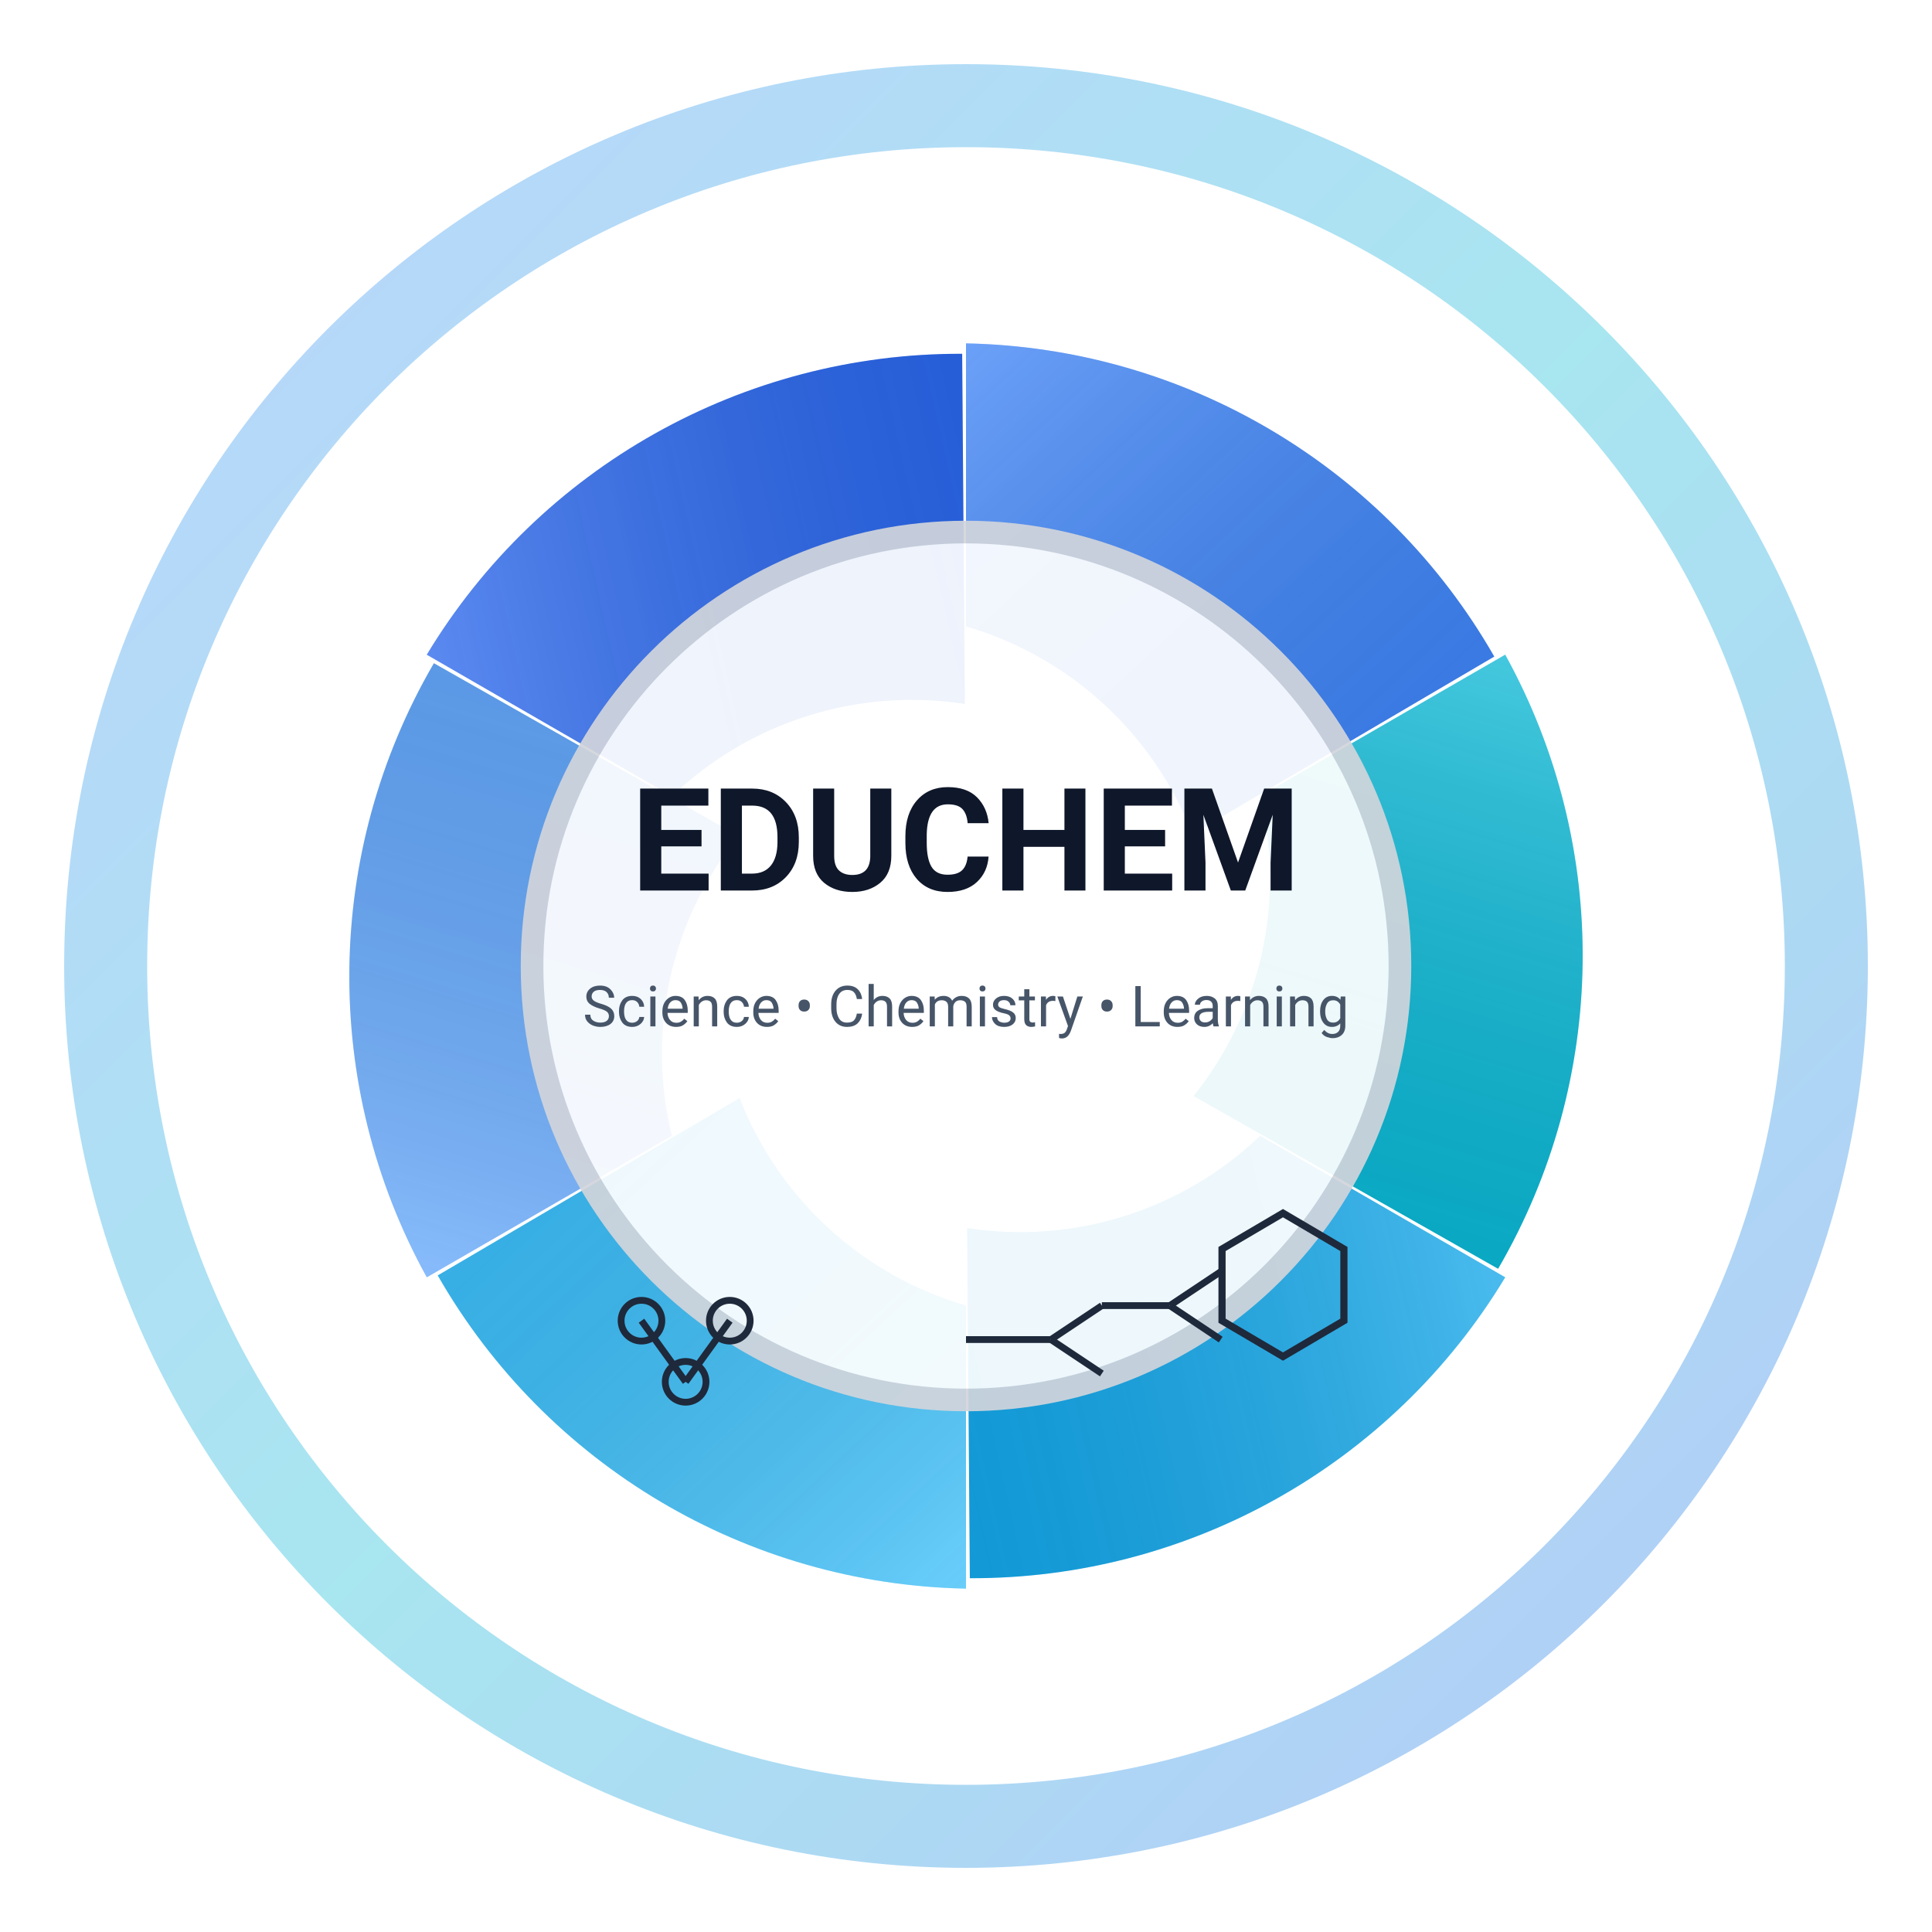
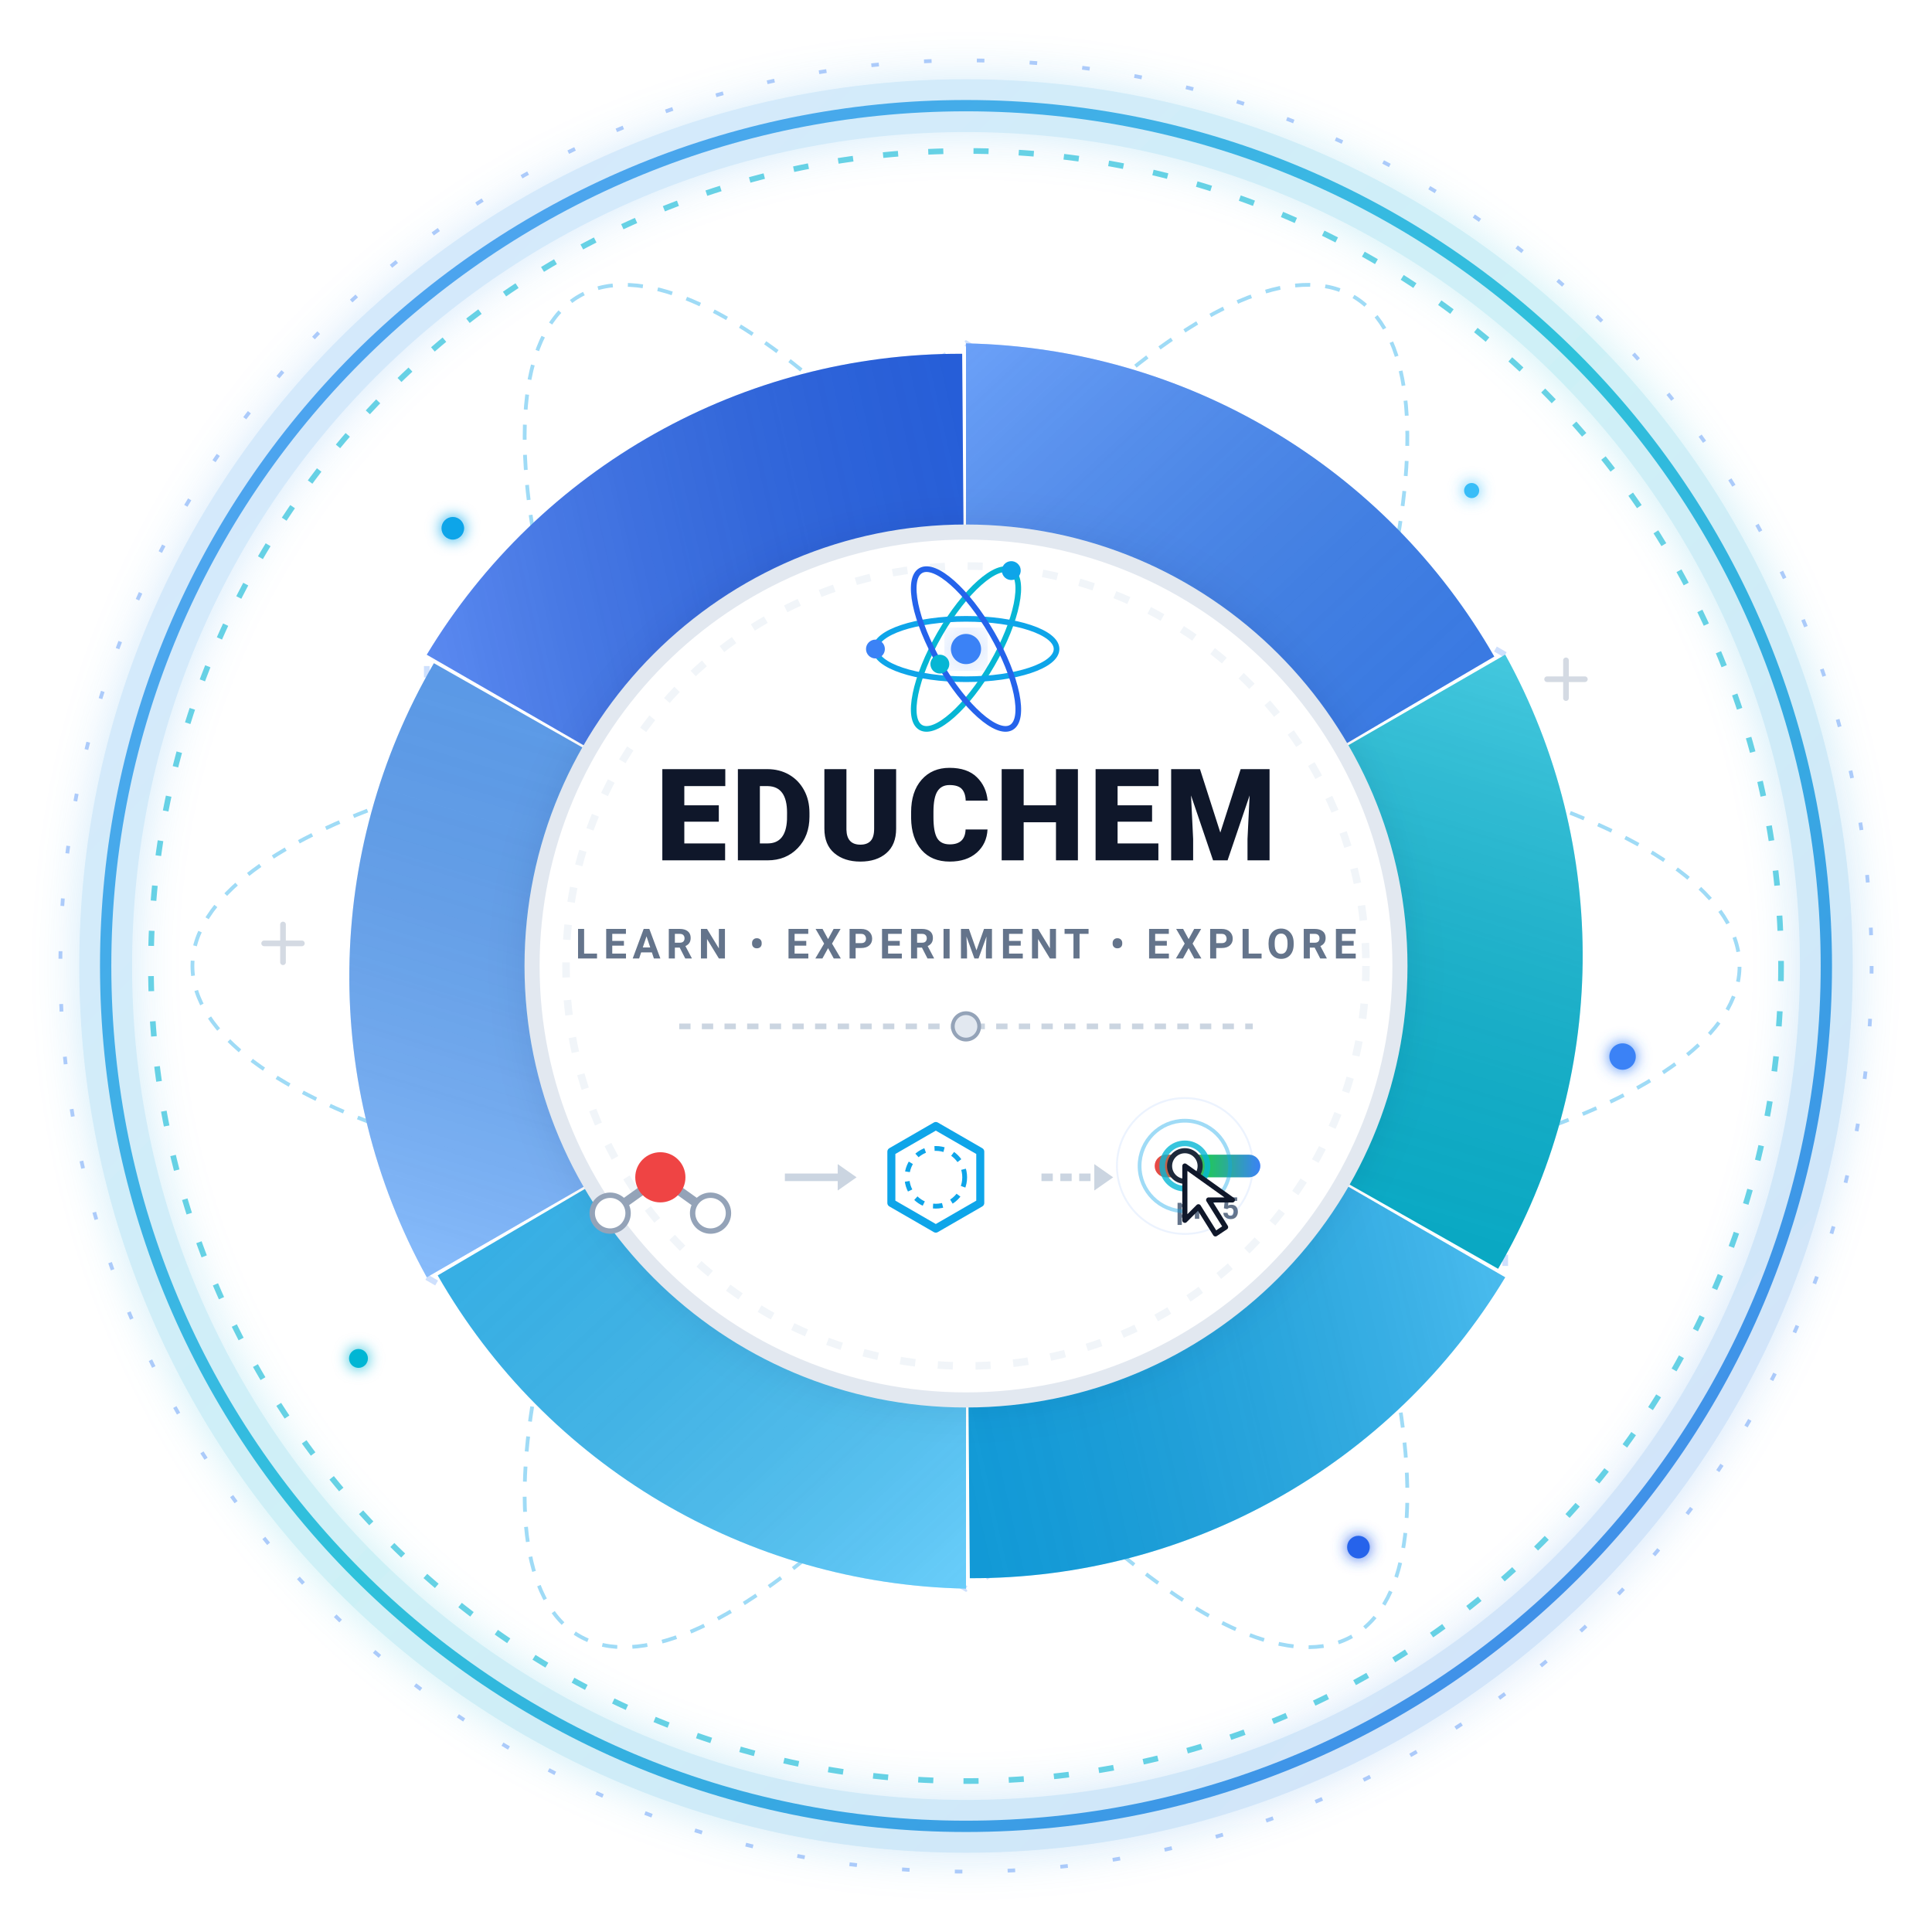
<svg xmlns="http://www.w3.org/2000/svg" viewBox="0 0 512 512">
  <rect width="100%" height="100%" fill="#ffffff" />
  <defs>
    <linearGradient id="ring" x1="0" y1="0" x2="1" y2="1">
      <stop offset="0%" stop-color="#3b82f6" />
      <stop offset="50%" stop-color="#06b6d4" />
      <stop offset="100%" stop-color="#2563eb" />
    </linearGradient>
    <linearGradient id="petalGradient" x1="0" y1="0" x2="1" y2="1">
      <stop offset="0%" stop-color="rgba(255,255,255,0.45)" />
      <stop offset="100%" stop-color="rgba(0,0,0,0.12)" />
    </linearGradient>
+     <linearGradient id="pHgradient" x1="0" y1="0" x2="1" y2="0">
+       <stop offset="0%" stop-color="#ef4444" />
+       <stop offset="50%" stop-color="#22c55e" />
+       <stop offset="100%" stop-color="#3b82f6" />
+     </linearGradient>
+     <filter id="glow" x="-20%" y="-20%" width="140%" height="140%">
+       <feGaussianBlur stdDeviation="6" result="blur" />
+       <feComposite in="SourceGraphic" in2="blur" operator="over" />
+     </filter>
+     <filter id="subtleGlow" x="-20%" y="-20%" width="140%" height="140%">
+       <feGaussianBlur stdDeviation="2" result="blur" />
+       <feComposite in="SourceGraphic" in2="blur" operator="over" />
+     </filter>
  </defs>
-   <circle cx="256" cy="256" r="228" fill="none" stroke="url(#ring)" stroke-width="22" opacity="0.35" />
+   <polygon points="256,91 398.9,173.5 398.9,338.5 256,421 113.1,338.5 113.1,173.5" fill="none" stroke="#3b82f6" stroke-width="1.5" stroke-dasharray="3 6" opacity="0.25" />
+   <circle cx="256" cy="256" r="228" fill="none" stroke="url(#ring)" stroke-width="14" opacity="0.2" filter="url(#glow)" />
+   <circle cx="256" cy="256" r="228" fill="none" stroke="url(#ring)" stroke-width="3" opacity="0.8" />
+   <circle cx="256" cy="256" r="216" fill="none" stroke="#06b6d4" stroke-width="1.5" stroke-dasharray="4 8" opacity="0.6" />
+   <circle cx="256" cy="256" r="240" fill="none" stroke="#3b82f6" stroke-width="1" stroke-dasharray="2 12" opacity="0.4" />
+   <ellipse cx="256" cy="256" rx="65" ry="205" fill="none" stroke="#0ea5e9" stroke-width="1" stroke-dasharray="4 4" opacity="0.4" transform="rotate(30 256 256)" />
+   <ellipse cx="256" cy="256" rx="65" ry="205" fill="none" stroke="#0ea5e9" stroke-width="1" stroke-dasharray="4 4" opacity="0.4" transform="rotate(90 256 256)" />
+   <ellipse cx="256" cy="256" rx="65" ry="205" fill="none" stroke="#0ea5e9" stroke-width="1" stroke-dasharray="4 4" opacity="0.4" transform="rotate(150 256 256)" />
  <g transform="translate(256,256)">
    <g transform="rotate(0)">
      <path d="M0,-165 A165,165 0 0 1 140,-82 L60,-35 A92,92 0 0 0 0,-90Z" fill="#3b82f6" />
      <path d="M0,-165 A165,165 0 0 1 140,-82 L60,-35 A92,92 0 0 0 0,-90Z" fill="url(#petalGradient)" opacity="0.55" />
    </g>
    <g transform="rotate(60)">
      <path d="M0,-165 A165,165 0 0 1 140,-82 L60,-35 A92,92 0 0 0 0,-90Z" fill="#06b6d4" />
      <path d="M0,-165 A165,165 0 0 1 140,-82 L60,-35 A92,92 0 0 0 0,-90Z" fill="url(#petalGradient)" opacity="0.55" />
    </g>
    <g transform="rotate(120)">
      <path d="M0,-165 A165,165 0 0 1 140,-82 L60,-35 A92,92 0 0 0 0,-90Z" fill="#0ea5e9" />
      <path d="M0,-165 A165,165 0 0 1 140,-82 L60,-35 A92,92 0 0 0 0,-90Z" fill="url(#petalGradient)" opacity="0.55" />
    </g>
    <g transform="rotate(180)">
      <path d="M0,-165 A165,165 0 0 1 140,-82 L60,-35 A92,92 0 0 0 0,-90Z" fill="#38bdf8" />
      <path d="M0,-165 A165,165 0 0 1 140,-82 L60,-35 A92,92 0 0 0 0,-90Z" fill="url(#petalGradient)" opacity="0.55" />
    </g>
    <g transform="rotate(240)">
      <path d="M0,-165 A165,165 0 0 1 140,-82 L60,-35 A92,92 0 0 0 0,-90Z" fill="#60a5fa" />
      <path d="M0,-165 A165,165 0 0 1 140,-82 L60,-35 A92,92 0 0 0 0,-90Z" fill="url(#petalGradient)" opacity="0.55" />
    </g>
    <g transform="rotate(300)">
      <path d="M0,-165 A165,165 0 0 1 140,-82 L60,-35 A92,92 0 0 0 0,-90Z" fill="#2563eb" />
      <path d="M0,-165 A165,165 0 0 1 140,-82 L60,-35 A92,92 0 0 0 0,-90Z" fill="url(#petalGradient)" opacity="0.55" />
    </g>
  </g>
-   <circle cx="256" cy="256" r="115" fill="#ffffff" stroke="#d1d5db" stroke-width="6" opacity="0.92" />
-   <text x="256" y="236" font-family="Segoe UI,Roboto" font-size="38" font-weight="700" fill="#0f172a" text-anchor="middle">
+   <circle cx="256" cy="256" r="115" fill="#0f172a" filter="url(#glow)" opacity="0.12" />
+   <circle cx="256" cy="256" r="115" fill="#ffffff" stroke="#e2e8f0" stroke-width="4" />
+   <circle cx="256" cy="256" r="106" fill="none" stroke="#f1f5f9" stroke-width="2" stroke-dasharray="4 6" />
+   <g transform="translate(256, 172)">
+     <circle cx="0" cy="0" r="4" fill="#3b82f6" filter="url(#glow)" />
+     <g transform="rotate(30)">
+       <ellipse cx="0" cy="0" rx="8" ry="24" fill="none" stroke="#06b6d4" stroke-width="1.5" />
+       <circle cx="0" cy="-24" r="2.5" fill="#0ea5e9" />
+     </g>
+     <g transform="rotate(90)">
+       <ellipse cx="0" cy="0" rx="8" ry="24" fill="none" stroke="#0ea5e9" stroke-width="1.5" />
+       <circle cx="0" cy="24" r="2.5" fill="#3b82f6" />
+     </g>
+     <g transform="rotate(150)">
+       <ellipse cx="0" cy="0" rx="8" ry="24" fill="none" stroke="#2563eb" stroke-width="1.5" />
+       <circle cx="8" cy="0" r="2.5" fill="#06b6d4" />
+     </g>
+   </g>
+   <text x="256" y="228" font-family="Segoe UI, Roboto, sans-serif" font-size="34" font-weight="800" fill="#0f172a" text-anchor="middle" letter-spacing="1">
    EDUCHEM
  </text>
-   <text x="256" y="272" font-family="Segoe UI,Roboto" font-size="15" fill="#475569" text-anchor="middle">
-     Science • Chemistry • Learning
+   <text x="256" y="254" font-family="Segoe UI, Roboto, sans-serif" font-size="11" font-weight="700" fill="#64748b" text-anchor="middle" letter-spacing="1.5">
+     LEARN • EXPERIMENT • EXPLORE
  </text>
-   <g stroke="#1e293b" stroke-width="2" fill="none" transform="translate(170,350) scale(0.9)">
-     <circle cx="0" cy="0" r="6" />
-     <circle cx="26" cy="0" r="6" />
-     <circle cx="13" cy="18" r="6" />
-     <line x1="0" y1="0" x2="13" y2="18" />
-     <line x1="26" y1="0" x2="13" y2="18" />
+   <line x1="180" y1="272" x2="332" y2="272" stroke="#cbd5e1" stroke-width="1.5" stroke-dasharray="3 3" />
+   <circle cx="256" cy="272" r="3.5" fill="#e2e8f0" stroke="#94a3b8" stroke-width="1" />
+   <g transform="translate(175, 312) scale(0.95)">
+     <line x1="0" y1="0" x2="-14" y2="10" stroke="#94a3b8" stroke-width="2.5" stroke-linecap="round" />
+     <line x1="0" y1="0" x2="14" y2="10" stroke="#94a3b8" stroke-width="2.5" stroke-linecap="round" />
+     <circle cx="0" cy="0" r="7" fill="#ef4444" />
+     <circle cx="-14" cy="10" r="5" fill="#ffffff" stroke="#94a3b8" stroke-width="1.5" />
+     <circle cx="14" cy="10" r="5" fill="#ffffff" stroke="#94a3b8" stroke-width="1.5" />
  </g>
-   <g stroke="#1e293b" stroke-width="2" fill="none" transform="translate(256,355) scale(0.9)">
-     <line x1="0" y1="0" x2="25" y2="0" />
-     <line x1="25" y1="0" x2="40" y2="-10" />
-     <line x1="25" y1="0" x2="40" y2="10" />
-     <line x1="40" y1="-10" x2="60" y2="-10" />
-     <line x1="60" y1="-10" x2="75" y2="0" />
-     <line x1="60" y1="-10" x2="75" y2="-20" />
+   <g transform="translate(208, 312)">
+     <line x1="0" y1="0" x2="14" y2="0" stroke="#cbd5e1" stroke-width="2" />
+     <polygon points="14,-3.5 19,0 14,3.5" fill="#cbd5e1" />
  </g>
-   <g stroke="#1e293b" stroke-width="2" fill="none" transform="translate(340,350) scale(0.95)">
-     <polygon points="0,10 17,0 17,-20 0,-30 -17,-20 -17,0" />
+   <g transform="translate(248, 312) scale(0.85)">
+     <polygon points="0,-16 13.86,-8 13.86,8 0,16 -13.86,8 -13.86,-8" fill="none" stroke="#0ea5e9" stroke-width="2.5" stroke-linejoin="round" />
+     <circle cx="0" cy="0" r="9" fill="none" stroke="#0ea5e9" stroke-width="1.5" stroke-dasharray="3 3" />
+   </g>
+   <g transform="translate(276, 312)">
+     <line x1="0" y1="0" x2="14" y2="0" stroke="#cbd5e1" stroke-width="2" stroke-dasharray="3 2" />
+     <polygon points="14,-3.5 19,0 14,3.5" fill="#cbd5e1" />
+   </g>
+   <g transform="translate(306, 309)">
+     <rect x="0" y="-3" width="28" height="6" rx="3" fill="url(#pHgradient)" />
+     <text x="14" y="14" font-family="Segoe UI, Roboto, sans-serif" font-size="8" font-weight="700" fill="#64748b" text-anchor="middle">pH 5</text>
+   </g>
+   <g filter="url(#subtleGlow)">
+     <circle cx="120" cy="140" r="3" fill="#0ea5e9" />
+     <circle cx="390" cy="130" r="2" fill="#38bdf8" />
+     <circle cx="430" cy="280" r="3.5" fill="#3b82f6" />
+     <circle cx="95" cy="360" r="2.5" fill="#06b6d4" />
+     <circle cx="360" cy="410" r="3" fill="#2563eb" />
+   </g>
+   <g stroke="#94a3b8" stroke-width="1.5" opacity="0.4" stroke-linecap="round">
+     <path d="M70,250 L80,250 M75,245 L75,255" />
+     <path d="M410,180 L420,180 M415,175 L415,185" />
+   </g>
+   <g transform="translate(314, 309)">
+     <circle cx="0" cy="0" r="6" fill="none" stroke="#06b6d4" stroke-width="1.5" opacity="0.8" />
+     <circle cx="0" cy="0" r="12" fill="none" stroke="#0ea5e9" stroke-width="1" opacity="0.4" />
+     <circle cx="0" cy="0" r="18" fill="none" stroke="#3b82f6" stroke-width="0.5" opacity="0.1" />
+   </g>
+   <g transform="translate(314, 309) scale(0.9)">
+     <circle cx="0" cy="0" r="4.5" fill="#ffffff" stroke="#1e293b" stroke-width="1.5" />
+     <path d="M0,0 L0,16 L4,12 L9,20 L12,18 L7,10 L14,10 Z" fill="#ffffff" stroke="#0f172a" stroke-width="1.5" stroke-linejoin="round" />
  </g>
</svg>
